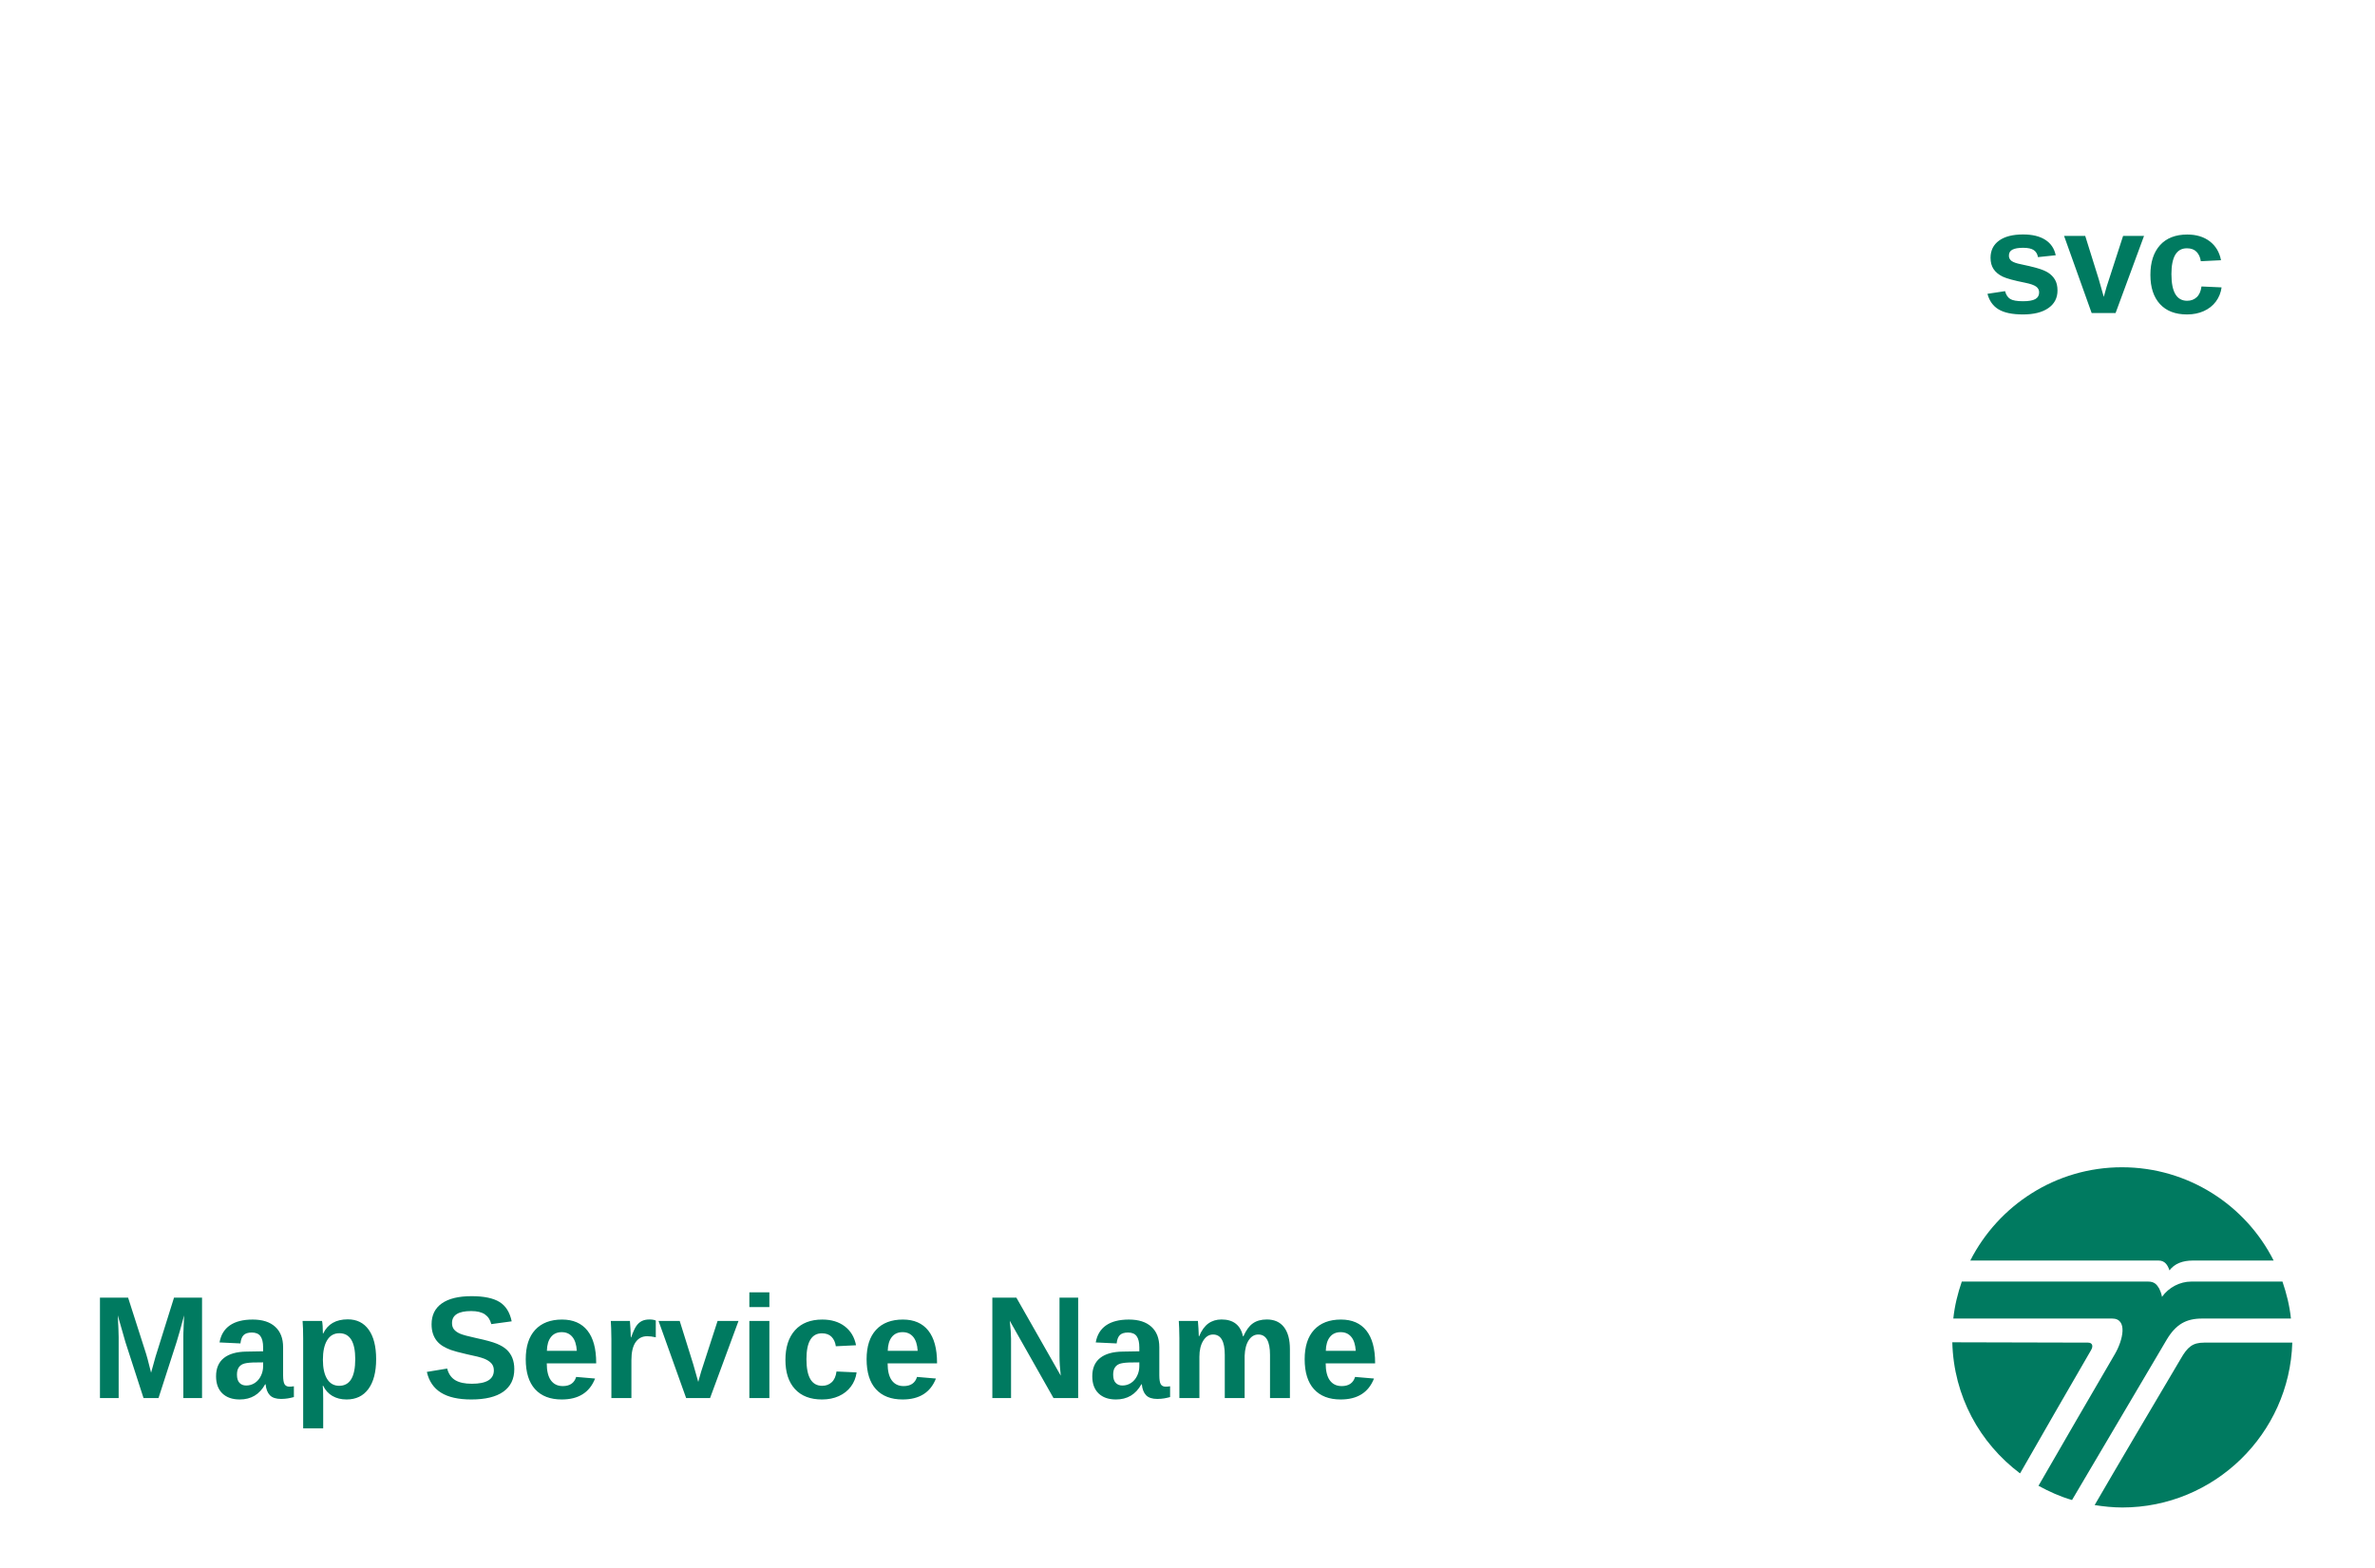
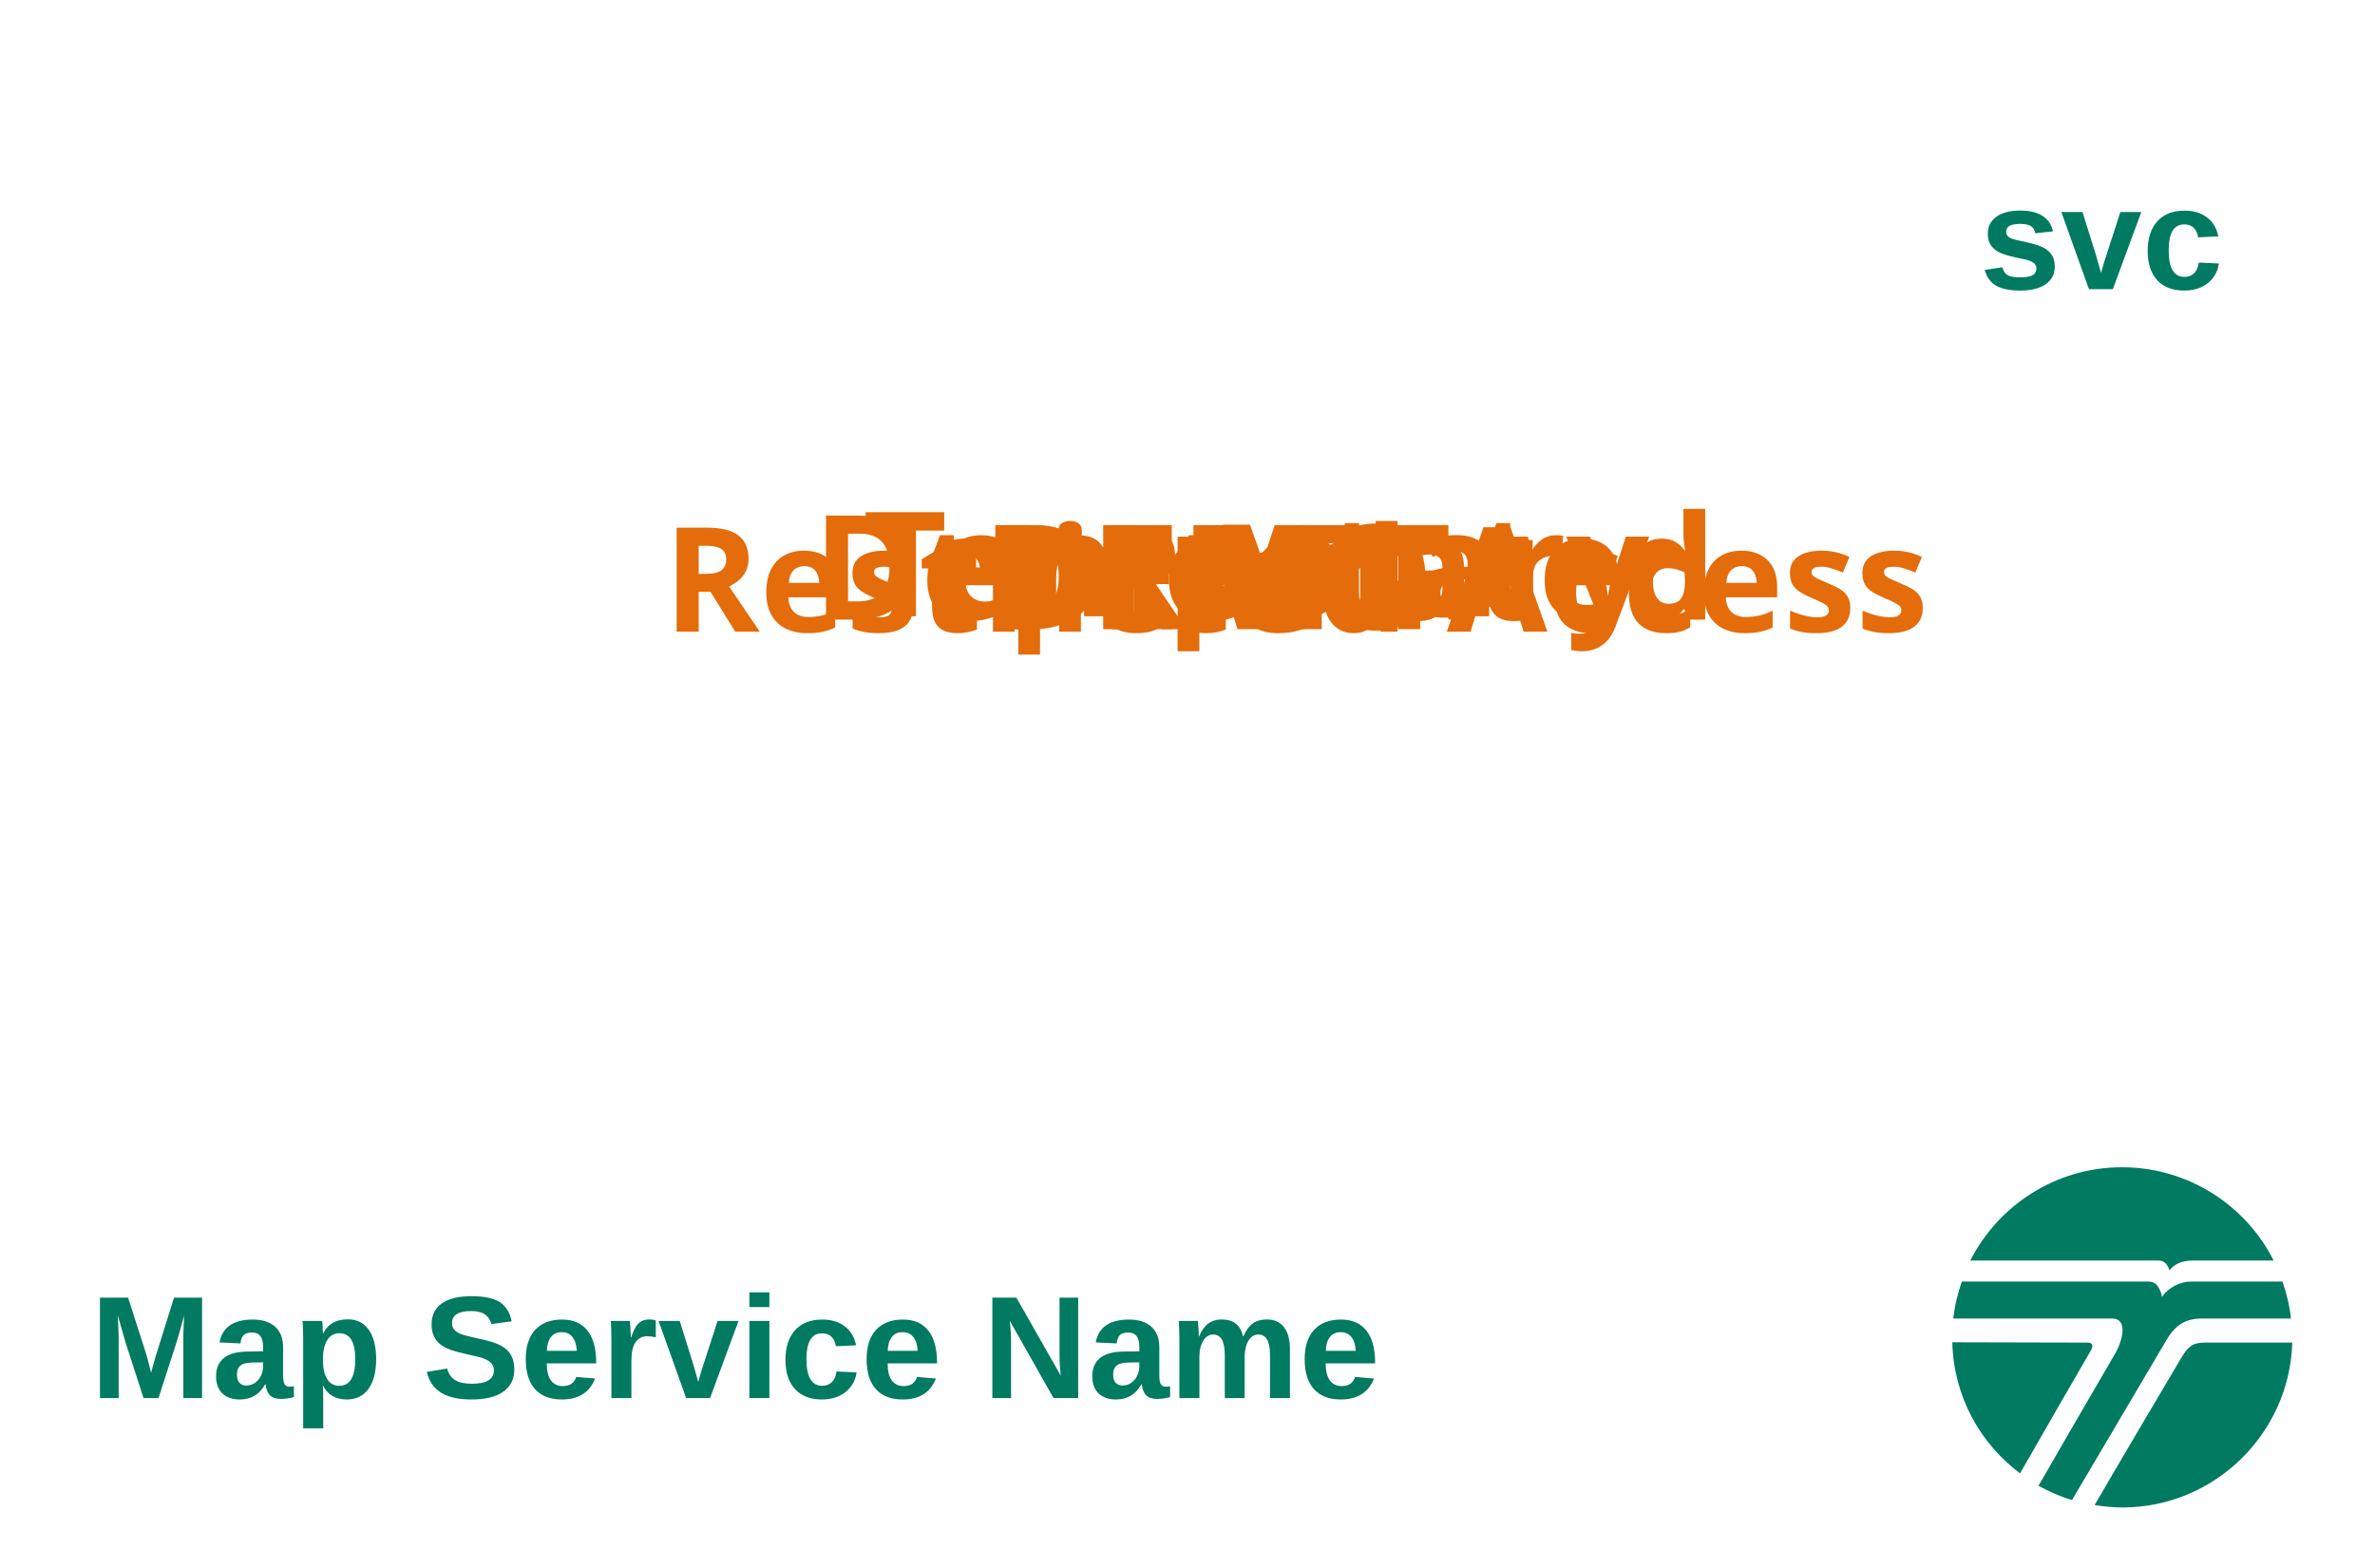
- <svg xmlns="http://www.w3.org/2000/svg" xmlns:xlink="http://www.w3.org/1999/xlink" width="895" height="591" xml:space="preserve" overflow="hidden" version="1.1" id="svg182">
+ <svg xmlns="http://www.w3.org/2000/svg" id="thumbnail" overflow="hidden" version="1.1" viewBox="0 0 895 591">
  <defs id="defs180">
-     <linearGradient id="linearGradient247">
-       <stop style="stop-color:#ffffff;stop-opacity:0.93;" offset="0.738" id="stop247" />
-       <stop style="stop-color:#ffffff;stop-opacity:0;" offset="1" id="stop248" />
+     <linearGradient id="nameBGGradient" x1="610.75" x2="610.75" y1="440" y2="398" gradientUnits="userSpaceOnUse">
+       <stop id="stop244" stop-color="#fff" stop-opacity=".93" offset=".133" />
+       <stop id="stop245" stop-color="#fff" stop-opacity="0" offset="1" />
    </linearGradient>
-     <linearGradient id="linearGradient244">
-       <stop style="stop-color:#ffffff;stop-opacity:0.93;" offset="0" id="stop244" />
-       <stop style="stop-color:#ffffff;stop-opacity:0;" offset="1" id="stop245" />
-     </linearGradient>
-     <linearGradient xlink:href="#linearGradient244" id="linearGradient245" x1="610.749" y1="440" x2="610.749" y2="398" gradientUnits="userSpaceOnUse" />
-     <radialGradient xlink:href="#linearGradient247" id="radialGradient248" cx="957.413" cy="1851.355" fx="957.413" fy="1851.355" r="78.995" gradientUnits="userSpaceOnUse" />
+     <radialGradient id="typeBGGradient" cx="957" cy="1851" r="78.995" gradientUnits="userSpaceOnUse">
+       <stop id="stop247" stop-color="#fff" stop-opacity=".93" offset=".738" />
+       <stop id="stop248" stop-color="#fff" stop-opacity="0" offset="1" />
+     </radialGradient>
+     <style id="style1">#flying-t,
+ .item-type,
+ .item-name {
+     fill: #007a60;
+ }
+ 
+ .item-type,
+ .item-name,
+ .center-text {
+     font-weight: bold;
+ }
+ 
+ .item-type,
+ .item-name {
+     font-family: Arial, Helvetica, sans-serif;
+     font-size: 55px;
+ }
+ 
+ .center-text {
+     fill: #e46c0a;
+     font-size: 41.2pt;
+     font-family: Calibri, sans-serif;
+ text-align: center;
+ }</style>
  </defs>
-   <rect width="895" height="193" x="0" y="398" id="text-bg" style="fill:url(#linearGradient245);fill-opacity:1" />
-   <circle style="display:inline;fill:url(#radialGradient248);fill-rule:evenodd" id="path245" cx="957.413" cy="1851.355" r="78.995" transform="translate(-166,-1757)" />
-   <path id="flying-t" d="m 863.833,506.104 c -1.023,34.397 -29.407,62.141 -64.059,62.141 -3.581,0 -7.035,-0.382 -10.358,-0.895 v -0.127 c 8.822,-15.217 20.843,-35.544 32.351,-54.982 2.558,-4.476 4.476,-6.136 8.825,-6.136 z M 735.709,505.977 c 0.513,20.33 10.358,37.978 25.444,49.355 h 0.127 c 9.463,-16.494 17.135,-29.923 26.725,-46.414 0.895,-1.536 0.513,-2.813 -1.15,-2.813 z m 6.777,-30.815 C 753.099,454.321 774.709,440 799.643,440 c 24.934,0 46.672,14.321 57.158,35.161 h -30.433 c -3.836,0 -6.904,1.15 -8.822,3.709 -0.637,-1.918 -1.663,-3.709 -4.091,-3.709 z m 25.702,84.902 c 3.963,2.17 8.182,4.091 12.661,5.372 l 0.127,-0.258 c 8.695,-14.704 23.143,-39.252 35.547,-60.223 3.454,-5.751 7.287,-7.927 13.299,-7.927 h 33.501 c -0.51,-4.859 -1.663,-9.46 -3.196,-13.936 h -34.399 c -4.218,0 -8.44,2.173 -10.995,5.754 -0.255,-1.408 -0.64,-2.173 -1.023,-3.071 -0.895,-1.533 -1.791,-2.686 -4.218,-2.686 H 739.29 c -1.536,4.476 -2.686,9.08 -3.199,13.936 h 59.843 c 6.009,0 4.091,8.185 1.023,13.426 -9.59,16.494 -19.307,33.119 -28.77,49.613 z" style="display:inline;fill:#007a60;fill-opacity:1;stroke-width:2.964" />
-   <text fill="#007a60" font-family="Arial, Arial_MSFontService, sans-serif" font-weight="700" font-size="55px" id="item-type" transform="translate(747.025,118)" style="display:inline">svc</text>
-   <text fill="#007a60" font-family="Arial, Arial_MSFontService, sans-serif" font-weight="700" font-size="55px" id="item-name" transform="translate(33.996,527)" style="display:inline">Map Service Name</text>
+   <rect id="item-name-bg" y="398" width="895" height="193" fill="url(#nameBGGradient)" />
+   <circle id="type-bg" cx="957" cy="1851" r="79" fill="url(#typeBGGradient)" fill-rule="evenodd" transform="translate(-166,-1757)" />
+   <path id="flying-t" d="m863.83 506.1c-1.023 34.397-29.407 62.141-64.059 62.141-3.581 0-7.035-0.382-10.358-0.895v-0.127c8.822-15.217 20.843-35.544 32.351-54.982 2.558-4.476 4.476-6.136 8.825-6.136zm-128.12-0.127c0.513 20.33 10.358 37.978 25.444 49.355h0.127c9.463-16.494 17.135-29.923 26.725-46.414 0.895-1.536 0.513-2.813-1.15-2.813zm6.777-30.815c10.613-20.84 32.224-35.161 57.158-35.161s46.672 14.321 57.158 35.161h-30.433c-3.836 0-6.904 1.15-8.822 3.708-0.637-1.918-1.663-3.708-4.091-3.708zm25.702 84.902c3.963 2.17 8.182 4.091 12.661 5.372l0.127-0.258c8.695-14.704 23.143-39.252 35.547-60.223 3.454-5.751 7.287-7.927 13.299-7.927h33.501c-0.51-4.859-1.663-9.46-3.196-13.936h-34.399c-4.218 0-8.44 2.173-10.995 5.754-0.255-1.408-0.64-2.173-1.023-3.071-0.895-1.533-1.79-2.686-4.218-2.686h-70.201c-1.536 4.476-2.686 9.08-3.199 13.936h59.843c6.009 0 4.091 8.185 1.023 13.426-9.59 16.494-19.307 33.119-28.77 49.613z" />
+   <text id="item-type" x="746" y="109" class="item-type">svc</text>
+   <text id="item-name" x="34" y="527" class="item-name">Map
+     Service Name</text>
+   <text id="demo" x="373.388" y="237.166" class="center-text">DEMO</text>
+   <text id="draft" x="370.143" y="237.166" class="center-text">DRAFT</text>
+   <text id="temporary" x="325.12" y="232.297" class="center-text">Temporary</text>
+   <text id="deprecated" x="306.344" y="233.571" class="center-text">Deprectated</text>
+   <text id="restricted-access" x="250.056" y="238.131" class="center-text">Restricted Access</text>
</svg>
